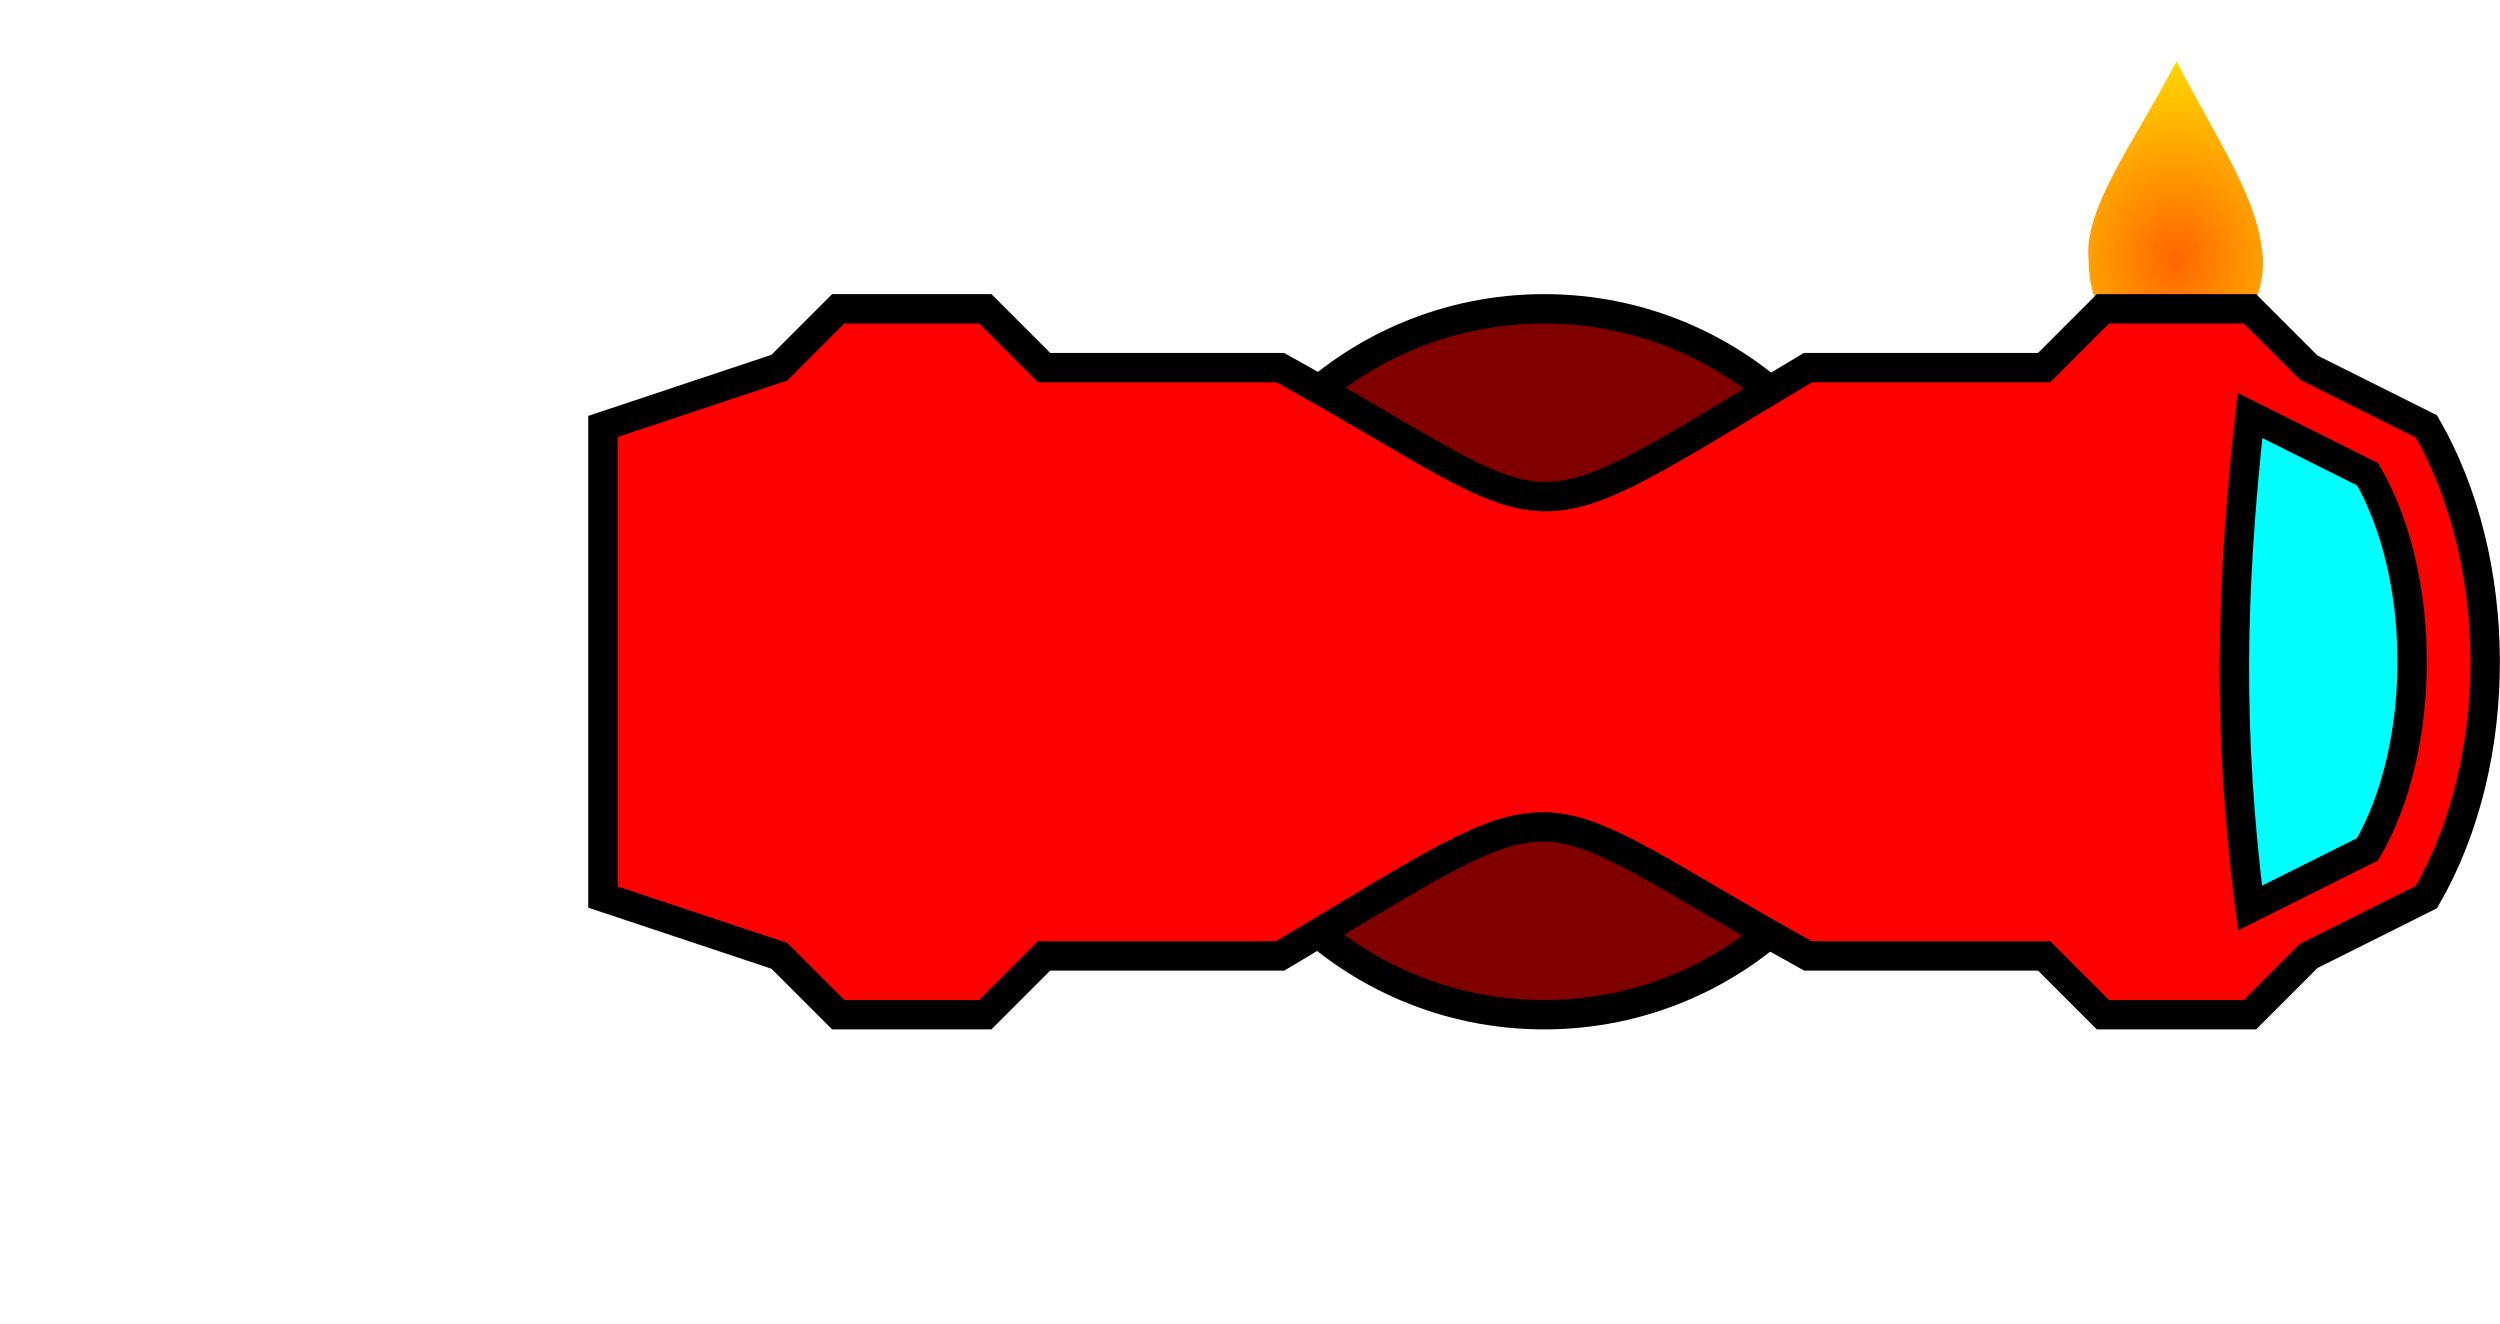
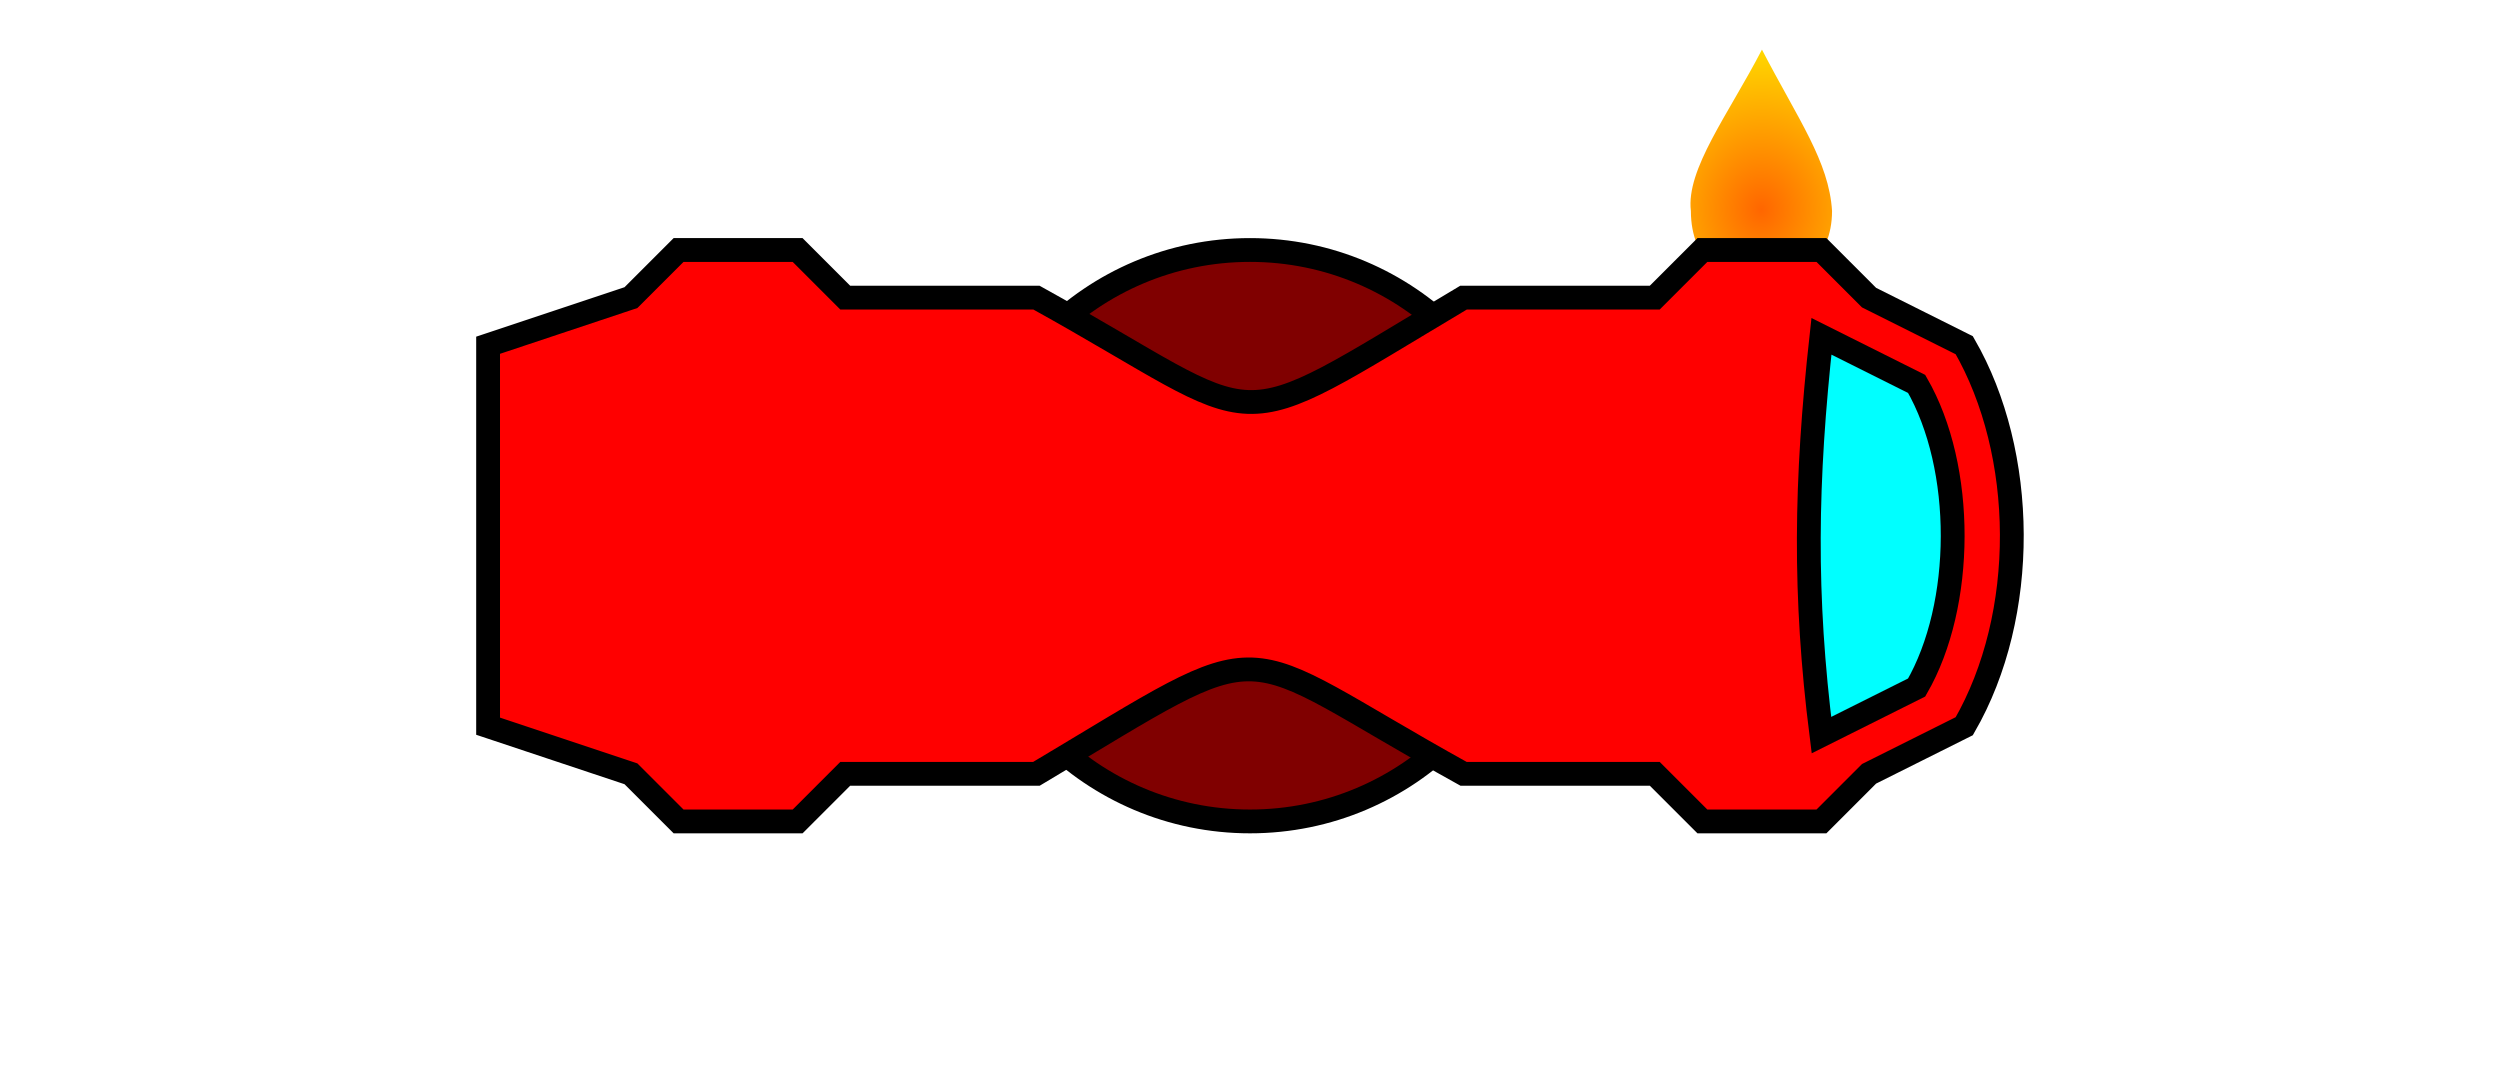
- <svg xmlns="http://www.w3.org/2000/svg" xmlns:xlink="http://www.w3.org/1999/xlink" width="85" height="45" id="svg2" version="1.1">
+ <svg xmlns="http://www.w3.org/2000/svg" xmlns:xlink="http://www.w3.org/1999/xlink" width="105" height="45" id="svg2" version="1.1">
  <defs id="defs4">
    <linearGradient id="linearGradient3757">
      <stop style="stop-color:#ff6600;stop-opacity:1;" offset="0" id="stop3759" />
      <stop style="stop-color:#ffff00;stop-opacity:1;" offset="1" id="stop3761" />
    </linearGradient>
    <radialGradient xlink:href="#linearGradient3757" id="radialGradient3763" cx="19.094" cy="1029.666" fx="19.094" fy="1029.666" r="12.374" gradientTransform="matrix(1.586857,1.6286962e-8,-1.5868978e-8,1.546133,-12.18407,-522.3344)" gradientUnits="userSpaceOnUse" />
    <radialGradient xlink:href="#linearGradient3757-7" id="radialGradient3763-1" cx="19.094" cy="1029.666" fx="19.094" fy="1029.666" r="12.374" gradientTransform="matrix(1.586857,1.6286962e-8,-1.5868978e-8,1.546133,-12.18407,-522.3344)" gradientUnits="userSpaceOnUse" />
    <linearGradient id="linearGradient3757-7">
      <stop style="stop-color:#ff6600;stop-opacity:1;" offset="0" id="stop3759-4" />
      <stop style="stop-color:#ffff00;stop-opacity:1;" offset="1" id="stop3761-0" />
    </linearGradient>
    <radialGradient r="12.374" fy="1029.666" fx="19.094" cy="1029.666" cx="19.094" gradientTransform="matrix(0,0.7321187,-0.6402,0,733.1656,1002.186)" gradientUnits="userSpaceOnUse" id="radialGradient3780" xlink:href="#linearGradient3757-7" />
  </defs>
  <g id="layer1" transform="translate(0,-1007.362)">
    <path style="fill:#800000;fill-opacity:1;fill-rule:nonzero;stroke:#000000;stroke-width:0.635;stroke-linejoin:miter;stroke-miterlimit:4;stroke-opacity:1;stroke-dasharray:none;stroke-dashoffset:0" id="path3055" d="m 22.875,11.25 a 7.625,7.625 0 1 1 -15.25,0 7.625,7.625 0 1 1 15.25,0 z" transform="matrix(1.57377,0,0,1.57377,28.5,1012.157)" />
    <path style="fill:url(#radialGradient3763);fill-opacity:1;stroke:none" d="m 18.241,1062.487 c -4.514,0.313 -11.396,3.783 -17.943,6.806 7.202,3.491 14.161,8.022 17.943,7.513 9.253,0 8.892,-14.319 0,-14.319 z" id="path2987" />
    <path style="fill:url(#radialGradient3780);fill-opacity:1;stroke:none" d="m 76.946,1016.222 c -0.13,-2.083 -1.42,-3.835 -2.944,-6.776 -1.41,2.72 -3.195,5.031 -2.985,6.776 0,4.269 5.929,4.103 5.929,0 z" id="path2987-9" />
    <path style="fill:#ff0000;fill-opacity:1;fill-rule:nonzero;stroke:#000000;stroke-width:1;stroke-linejoin:miter;stroke-miterlimit:4;stroke-opacity:1;stroke-dasharray:none;stroke-dashoffset:0" d="m 28.5,1017.862 -2,2 -6,2 0,16 6,2 2,2 5,0 2,-2 8.031,0 c 10.275,-6.121 7.893,-5.565 17.938,0 l 8.031,0 2,2 5,0 2,-2 4,-2 c 2.703,-4.681 2.62,-11.462 0,-16 l -4,-2 -2,-2 -5,0 -2,2 -8.031,0 c -10.275,6.121 -7.893,5.565 -17.938,0 l -8.031,0 -2,-2 z" id="rect2985" />
    <path style="fill:#00ffff;fill-opacity:1;fill-rule:nonzero;stroke:#000000;stroke-width:1;stroke-linejoin:miter;stroke-miterlimit:4;stroke-opacity:1;stroke-dashoffset:0" d="m 76.5,1021.487 4,2 c 2.034,3.523 2,9.286 0,12.75 l -4,2 c -0.74,-5.877 -0.673,-10.638 0,-16.75 z" id="rect3120" />
  </g>
</svg>
